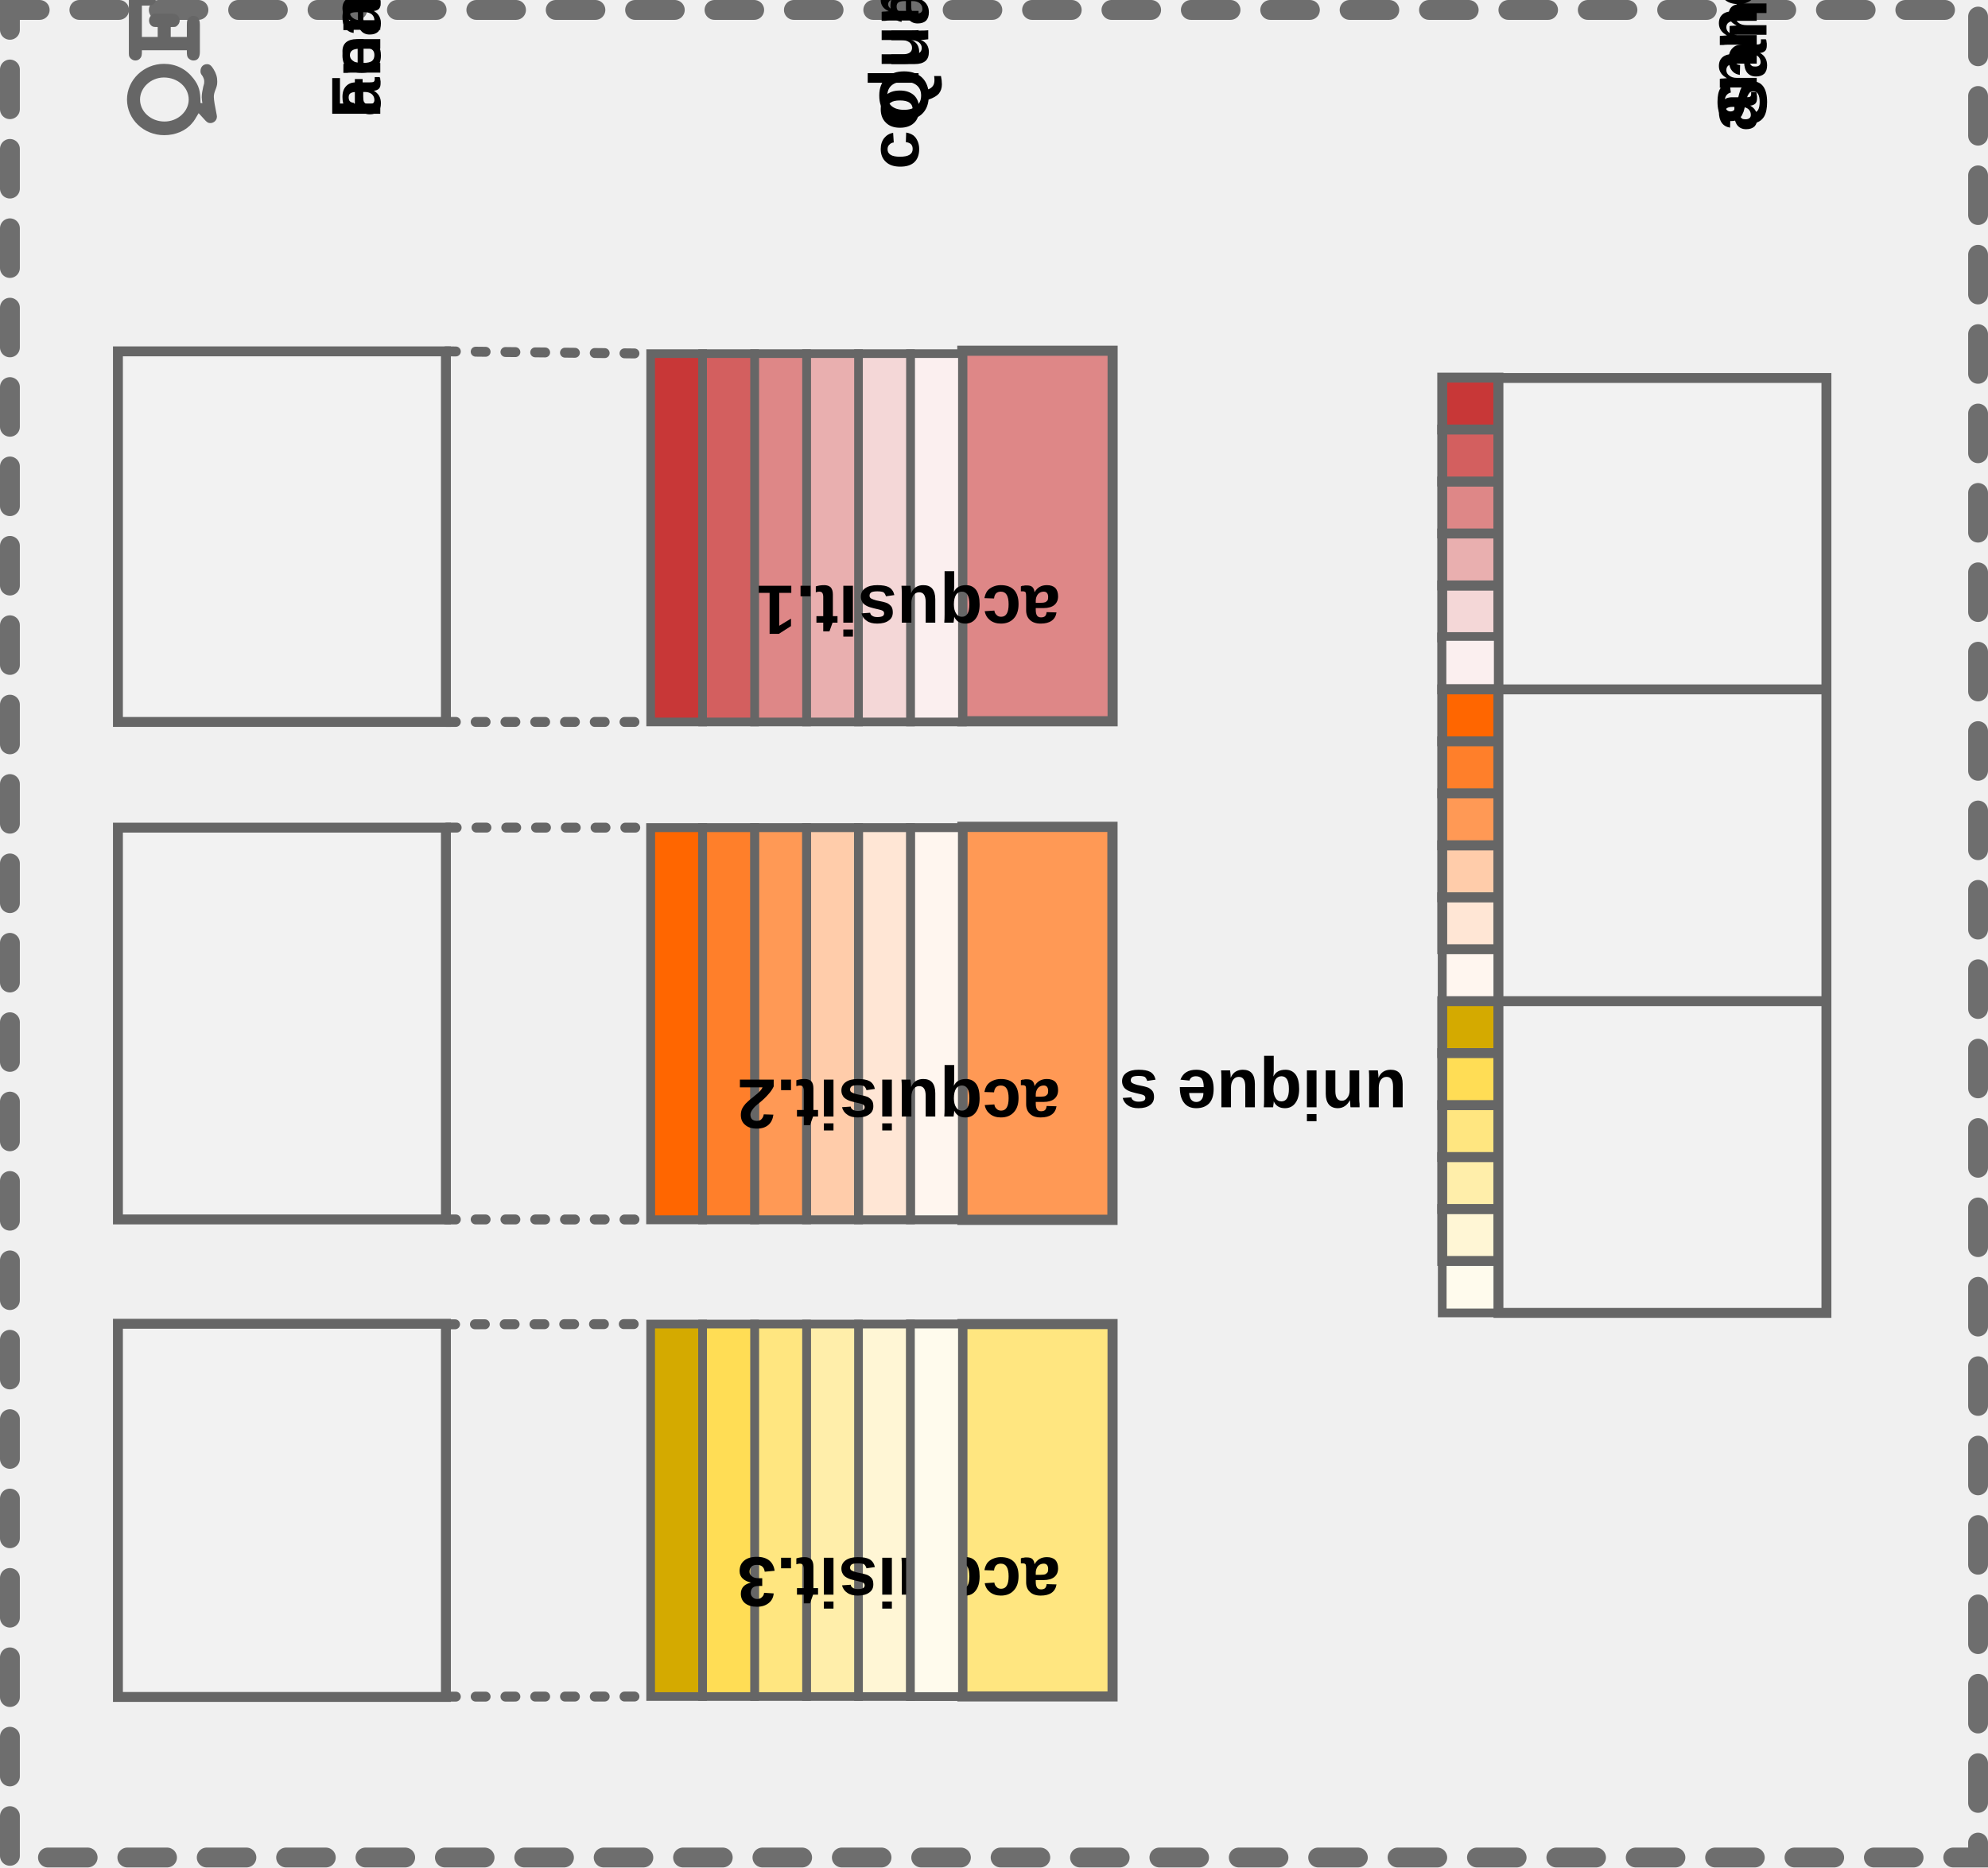
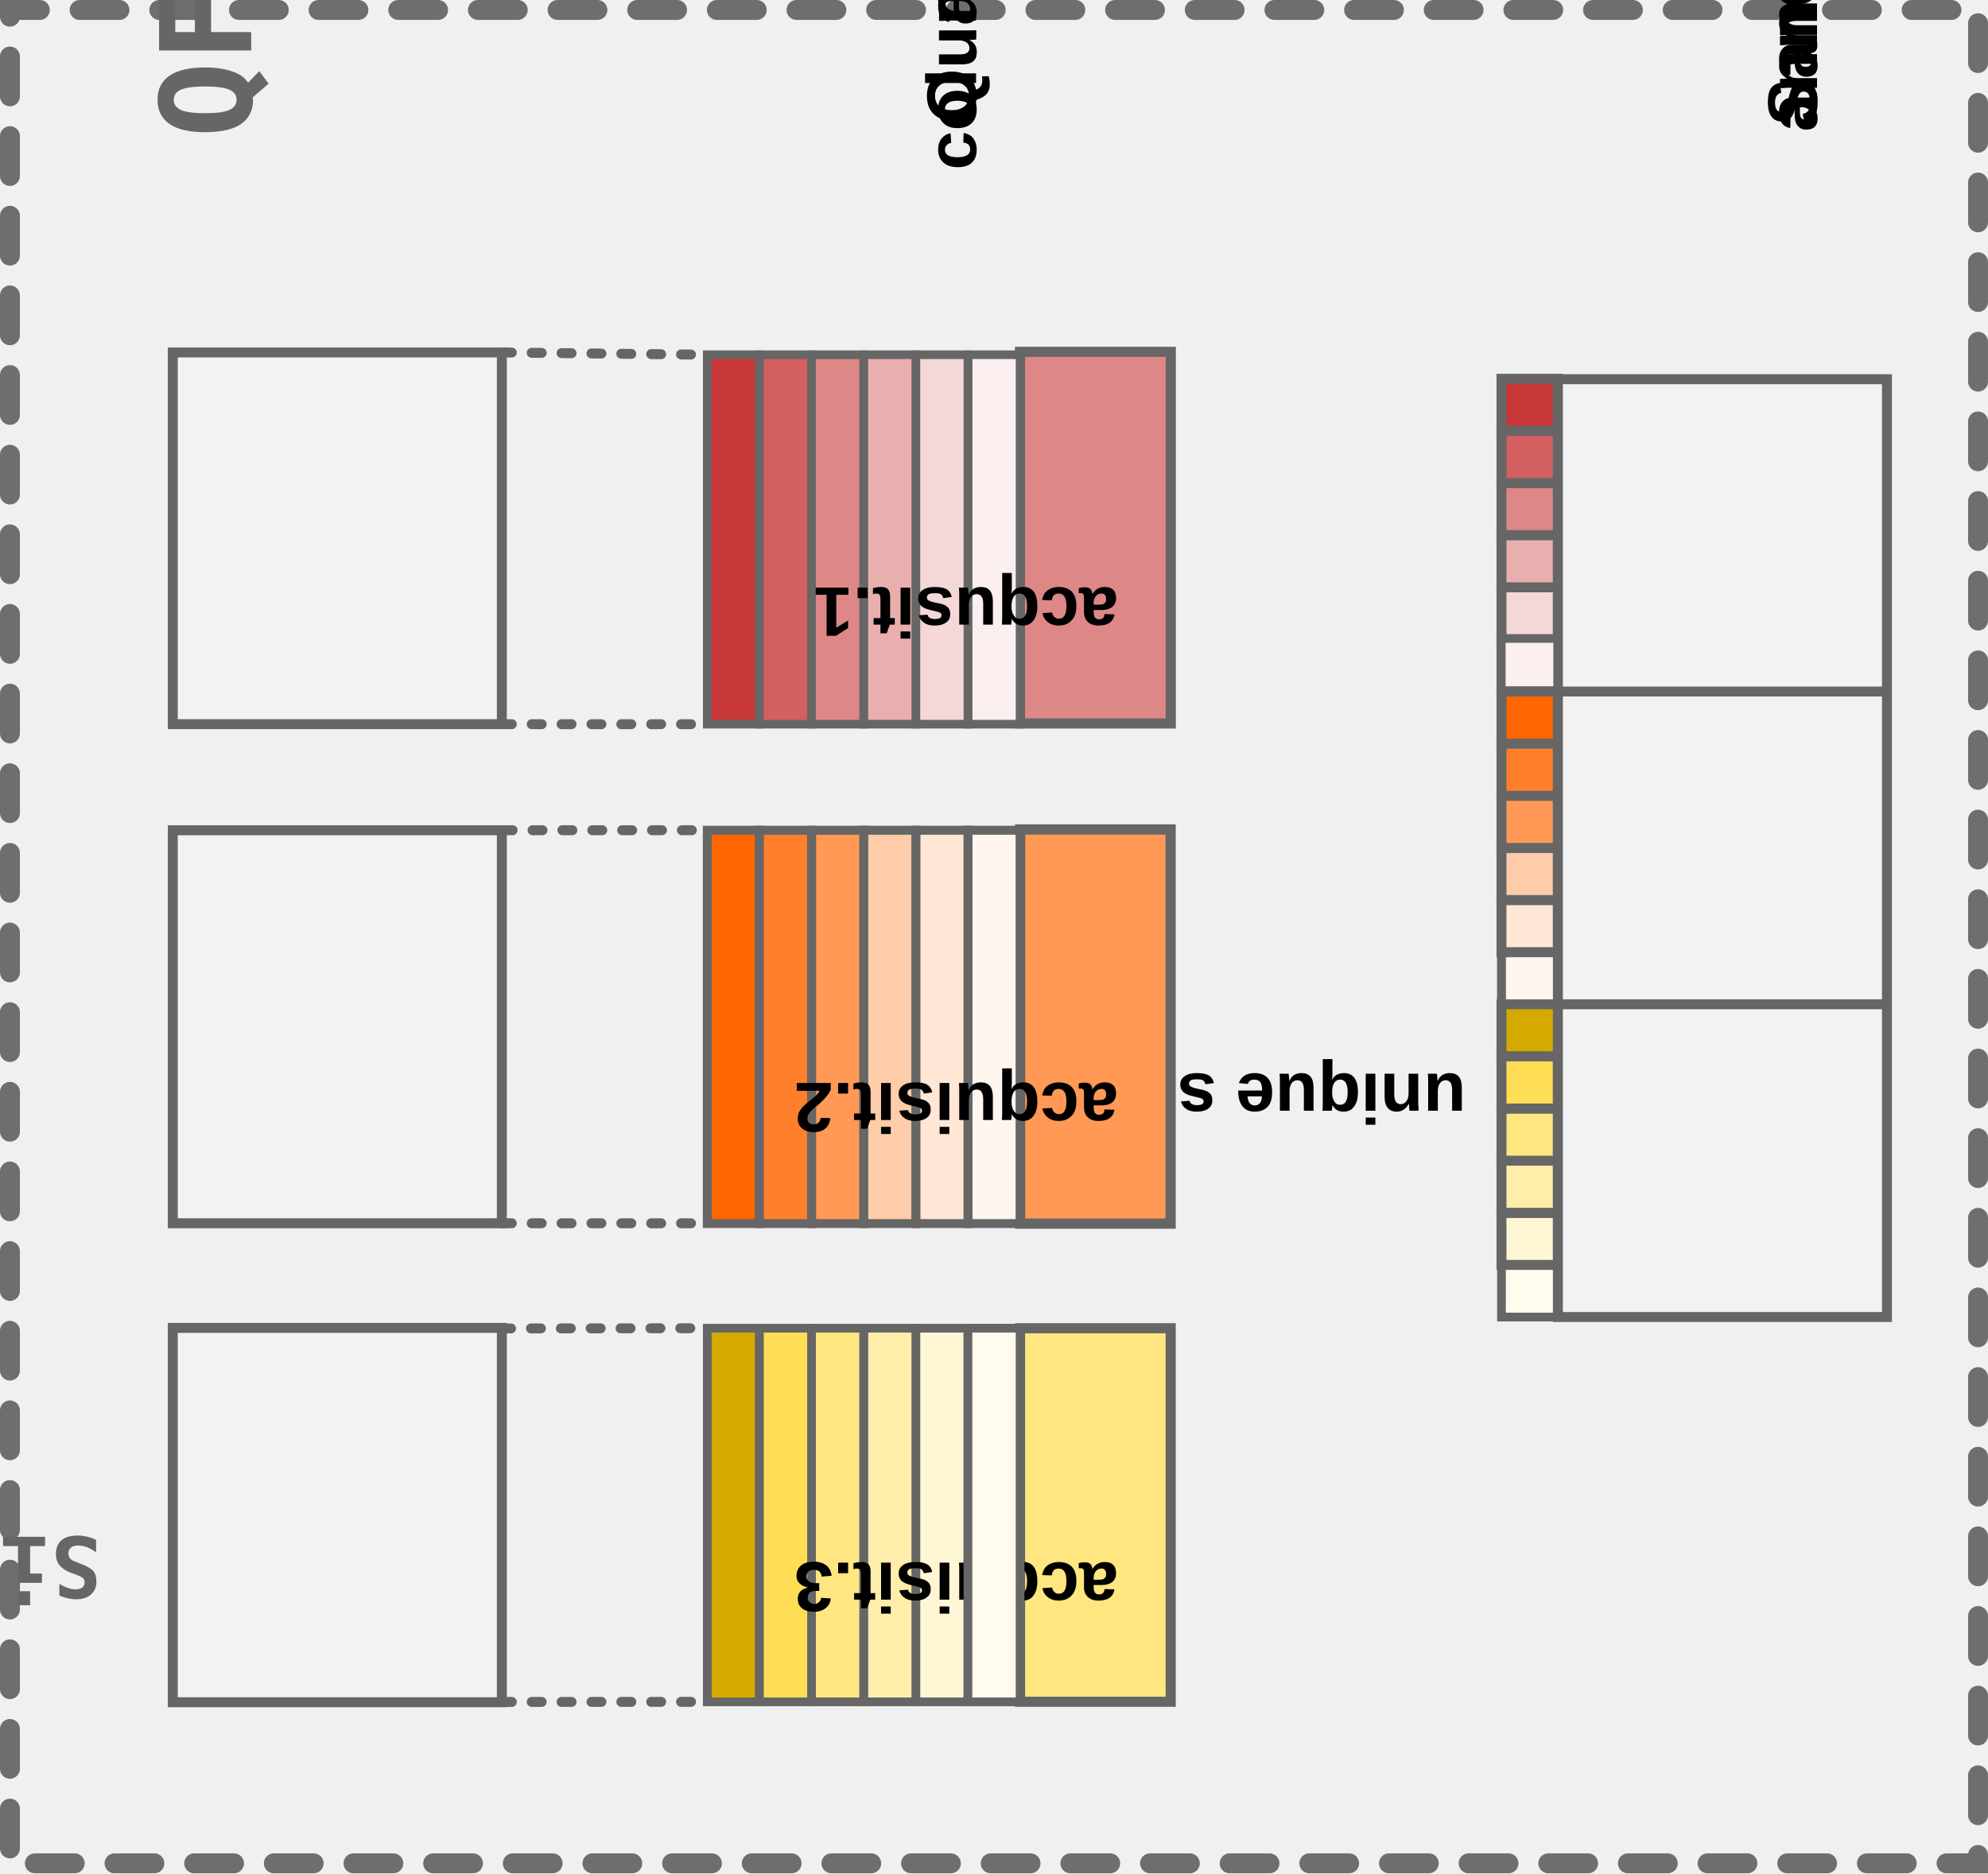
- <svg xmlns="http://www.w3.org/2000/svg" width="100.165mm" height="94.086mm" viewBox="0 0 100.165 94.086" version="1.1" id="svg4463">
+ <svg xmlns="http://www.w3.org/2000/svg" width="99.833mm" height="94.086mm" viewBox="0 0 99.833 94.086" version="1.1" id="svg4463">
  <defs id="defs4457" />
-   <g id="layer1" transform="translate(-128.4253,-112.8106)">
-     <rect style="display:inline;opacity:1;vector-effect:none;fill:none;fill-opacity:1;stroke:#6e6e6e;stroke-width:1;stroke-linecap:round;stroke-linejoin:miter;stroke-miterlimit:4;stroke-dasharray:2, 2;stroke-dashoffset:0.5;stroke-opacity:1" id="rect1626-9" width="99.165" height="93.086" x="128.925" y="113.311" />
+   <g id="layer1" transform="translate(-125.6904,-112.8106)">
+     <rect style="display:inline;opacity:1;vector-effect:none;fill:none;fill-opacity:1;stroke:#6e6e6e;stroke-width:1;stroke-linecap:round;stroke-linejoin:miter;stroke-miterlimit:4;stroke-dasharray:2, 2;stroke-dashoffset:0.5;stroke-opacity:1" id="rect1626-9" width="98.833" height="93.086" x="126.19" y="113.311" />
    <rect style="display:inline;opacity:1;vector-effect:none;fill:#c83737;fill-opacity:1;stroke:#666666;stroke-width:0.5;stroke-linecap:round;stroke-linejoin:miter;stroke-miterlimit:4;stroke-dasharray:none;stroke-dashoffset:0;stroke-opacity:1" id="rect1626-5-33-32" width="2.618" height="2.832" x="131.835" y="-203.924" transform="rotate(90)" />
    <rect style="display:inline;opacity:1;vector-effect:none;fill:none;fill-opacity:1;stroke:#666666;stroke-width:0.5;stroke-linecap:round;stroke-linejoin:miter;stroke-miterlimit:4;stroke-dasharray:none;stroke-dashoffset:0;stroke-opacity:1" id="rect1626-5-33-2-5" width="2.618" height="2.832" x="144.925" y="-203.924" transform="rotate(90)" />
    <rect style="display:inline;opacity:1;vector-effect:none;fill:#f4d7d7;fill-opacity:1;stroke:#666666;stroke-width:0.5;stroke-linecap:round;stroke-linejoin:miter;stroke-miterlimit:4;stroke-dasharray:none;stroke-dashoffset:0;stroke-opacity:1" id="rect1626-5-33-3-13" width="2.618" height="2.832" x="142.307" y="-203.924" transform="rotate(90)" />
    <rect style="display:inline;opacity:1;vector-effect:none;fill:#e9afaf;fill-opacity:1;stroke:#666666;stroke-width:0.5;stroke-linecap:round;stroke-linejoin:miter;stroke-miterlimit:4;stroke-dasharray:none;stroke-dashoffset:0;stroke-opacity:1" id="rect1626-5-33-8-2" width="2.618" height="2.832" x="139.689" y="-203.924" transform="rotate(90)" />
    <rect style="display:inline;opacity:1;vector-effect:none;fill:#de8787;fill-opacity:1;stroke:#666666;stroke-width:0.5;stroke-linecap:round;stroke-linejoin:miter;stroke-miterlimit:4;stroke-dasharray:none;stroke-dashoffset:0;stroke-opacity:1" id="rect1626-5-33-6-60" width="2.618" height="2.832" x="137.071" y="-203.924" transform="rotate(90)" />
    <rect style="display:inline;opacity:1;vector-effect:none;fill:#d35f5f;fill-opacity:1;stroke:#666666;stroke-width:0.5;stroke-linecap:round;stroke-linejoin:miter;stroke-miterlimit:4;stroke-dasharray:none;stroke-dashoffset:0;stroke-opacity:1" id="rect1626-5-33-1-6" width="2.618" height="2.832" x="134.453" y="-203.924" transform="rotate(90)" />
    <rect style="display:inline;opacity:1;vector-effect:none;fill:#ff6600;fill-opacity:1;stroke:#666666;stroke-width:0.5;stroke-linecap:round;stroke-linejoin:miter;stroke-miterlimit:4;stroke-dasharray:none;stroke-dashoffset:0;stroke-opacity:1" id="rect1626-5-33-60-6" width="2.618" height="2.832" x="147.543" y="-203.924" transform="rotate(90)" />
    <rect style="display:inline;opacity:1;vector-effect:none;fill:#fff6ef;fill-opacity:1;stroke:#666666;stroke-width:0.449;stroke-linecap:round;stroke-linejoin:miter;stroke-miterlimit:4;stroke-dasharray:none;stroke-dashoffset:0;stroke-opacity:1" id="rect1626-5-33-2-9-8" width="2.618" height="2.832" x="160.634" y="-203.924" transform="rotate(90)" />
    <rect style="display:inline;opacity:1;vector-effect:none;fill:#ffe6d5;fill-opacity:1;stroke:#666666;stroke-width:0.5;stroke-linecap:round;stroke-linejoin:miter;stroke-miterlimit:4;stroke-dasharray:none;stroke-dashoffset:0;stroke-opacity:1" id="rect1626-5-33-3-1-0" width="2.618" height="2.832" x="158.016" y="-203.924" transform="rotate(90)" />
    <rect style="display:inline;opacity:1;vector-effect:none;fill:#ffccaa;fill-opacity:1;stroke:#666666;stroke-width:0.5;stroke-linecap:round;stroke-linejoin:miter;stroke-miterlimit:4;stroke-dasharray:none;stroke-dashoffset:0;stroke-opacity:1" id="rect1626-5-33-8-9-8" width="2.618" height="2.832" x="155.398" y="-203.924" transform="rotate(90)" />
    <rect style="display:inline;opacity:1;vector-effect:none;fill:#ff9955;fill-opacity:1;stroke:#666666;stroke-width:0.5;stroke-linecap:round;stroke-linejoin:miter;stroke-miterlimit:4;stroke-dasharray:none;stroke-dashoffset:0;stroke-opacity:1" id="rect1626-5-33-6-1-67" width="2.618" height="2.832" x="152.78" y="-203.924" transform="rotate(90)" />
    <rect style="display:inline;opacity:1;vector-effect:none;fill:#ff7f2a;fill-opacity:1;stroke:#666666;stroke-width:0.5;stroke-linecap:round;stroke-linejoin:miter;stroke-miterlimit:4;stroke-dasharray:none;stroke-dashoffset:0;stroke-opacity:1" id="rect1626-5-33-1-5-54" width="2.618" height="2.832" x="150.161" y="-203.924" transform="rotate(90)" />
    <rect style="display:inline;opacity:1;vector-effect:none;fill:#d4aa00;fill-opacity:1;stroke:#666666;stroke-width:0.5;stroke-linecap:round;stroke-linejoin:miter;stroke-miterlimit:4;stroke-dasharray:none;stroke-dashoffset:0;stroke-opacity:1" id="rect1626-5-33-60-0-6" width="2.618" height="2.832" x="163.252" y="-203.924" transform="rotate(90)" />
    <rect style="display:inline;opacity:1;vector-effect:none;fill:#fffbed;fill-opacity:1;stroke:#666666;stroke-width:0.437;stroke-linecap:round;stroke-linejoin:miter;stroke-miterlimit:4;stroke-dasharray:none;stroke-dashoffset:0;stroke-opacity:1" id="rect1626-5-33-2-9-9-0" width="2.618" height="2.832" x="176.342" y="-203.924" transform="rotate(90)" />
    <rect style="display:inline;opacity:1;vector-effect:none;fill:#fff6d5;fill-opacity:1;stroke:#666666;stroke-width:0.5;stroke-linecap:round;stroke-linejoin:miter;stroke-miterlimit:4;stroke-dasharray:none;stroke-dashoffset:0;stroke-opacity:1" id="rect1626-5-33-3-1-4-5" width="2.618" height="2.832" x="173.724" y="-203.924" transform="rotate(90)" />
    <rect style="display:inline;opacity:1;vector-effect:none;fill:#ffeeaa;fill-opacity:1;stroke:#666666;stroke-width:0.5;stroke-linecap:round;stroke-linejoin:miter;stroke-miterlimit:4;stroke-dasharray:none;stroke-dashoffset:0;stroke-opacity:1" id="rect1626-5-33-8-9-9-5" width="2.618" height="2.832" x="171.106" y="-203.924" transform="rotate(90)" />
    <rect style="display:inline;opacity:1;vector-effect:none;fill:#ffe680;fill-opacity:1;stroke:#666666;stroke-width:0.5;stroke-linecap:round;stroke-linejoin:miter;stroke-miterlimit:4;stroke-dasharray:none;stroke-dashoffset:0;stroke-opacity:1" id="rect1626-5-33-6-1-6-39" width="2.618" height="2.832" x="168.488" y="-203.924" transform="rotate(90)" />
    <rect style="display:inline;opacity:1;vector-effect:none;fill:#ffdd55;fill-opacity:1;stroke:#666666;stroke-width:0.5;stroke-linecap:round;stroke-linejoin:miter;stroke-miterlimit:4;stroke-dasharray:none;stroke-dashoffset:0;stroke-opacity:1" id="rect1626-5-33-1-5-8-1" width="2.618" height="2.832" x="165.87" y="-203.924" transform="rotate(90)" />
    <rect style="display:inline;opacity:1;vector-effect:none;fill:#f2f2f2;fill-opacity:1;stroke:#666666;stroke-width:0.5;stroke-linecap:round;stroke-linejoin:miter;stroke-miterlimit:4;stroke-dasharray:none;stroke-dashoffset:0;stroke-opacity:1" id="rect1626-5-5" width="16.525" height="47.104" x="203.924" y="131.855" />
    <text xml:space="preserve" style="font-style:normal;font-variant:normal;font-weight:normal;font-stretch:normal;font-size:1.411px;line-height:1.25;font-family:Arial;-inkscape-font-specification:'Arial, Normal';font-variant-ligatures:normal;font-variant-caps:normal;font-variant-numeric:normal;font-feature-settings:normal;text-align:start;letter-spacing:0px;word-spacing:0px;writing-mode:vertical-lr;text-anchor:start;display:inline;fill:#000000;fill-opacity:1;stroke:none;stroke-width:0.265" x="211.773" y="126.684" id="text2002-4-6-9">
-       <tspan x="212.262" y="126.684" style="font-weight:bold;font-size:3.528px;line-height:1;text-align:center;writing-mode:lr-tb;text-anchor:middle;stroke-width:0.265" id="tspan2008-1-9-6">Sample </tspan>
+       <tspan x="211.773" y="126.684" style="font-weight:bold;font-size:3.528px;line-height:1;text-align:center;writing-mode:lr-tb;text-anchor:middle;stroke-width:0.265" id="tspan2008-1-9-6">Sample </tspan>
      <tspan x="211.773" y="130.212" style="font-weight:bold;font-size:3.528px;line-height:1;text-align:center;writing-mode:lr-tb;text-anchor:middle;stroke-width:0.265" id="tspan2603">annotations</tspan>
    </text>
    <text xml:space="preserve" style="font-style:normal;font-variant:normal;font-weight:normal;font-stretch:normal;font-size:1.411px;line-height:1.25;font-family:Arial;-inkscape-font-specification:'Arial, Normal';font-variant-ligatures:normal;font-variant-caps:normal;font-variant-numeric:normal;font-feature-settings:normal;text-align:start;letter-spacing:0px;word-spacing:0px;writing-mode:vertical-lr;text-anchor:start;display:inline;fill:#000000;fill-opacity:1;stroke:none;stroke-width:0.265" x="-171.906" y="199.315" id="text2002-4-6-9-7" transform="rotate(-90)">
      <tspan x="-171.906" y="199.315" style="font-weight:bold;font-size:3.528px;line-height:1;text-align:start;writing-mode:lr-tb;text-anchor:start;stroke-width:0.265" id="tspan2008-1-9-6-4">unique sample IDs</tspan>
    </text>
-     <text xml:space="preserve" style="font-style:normal;font-variant:normal;font-weight:normal;font-stretch:normal;font-size:1.411px;line-height:1.25;font-family:Arial;-inkscape-font-specification:'Arial, Normal';font-variant-ligatures:normal;font-variant-caps:normal;font-variant-numeric:normal;font-feature-settings:normal;text-align:start;letter-spacing:0px;word-spacing:0px;writing-mode:vertical-lr;text-anchor:start;display:inline;fill:#666666;fill-opacity:1;stroke:none;stroke-width:0.265" x="131.493" y="119.73" id="text2002-5-9-5">
-       <tspan x="131.493" y="119.73" style="font-style:normal;font-variant:normal;font-weight:bold;font-stretch:normal;font-size:6.35px;line-height:1;font-family:Courier;-inkscape-font-specification:'Courier Bold';text-align:start;writing-mode:lr-tb;text-anchor:start;fill:#666666;stroke-width:0.265" id="tspan2075-14-8">QFeatures</tspan>
+     <text xml:space="preserve" style="font-style:normal;font-variant:normal;font-weight:normal;font-stretch:normal;font-size:1.411px;line-height:1.25;font-family:Arial;-inkscape-font-specification:'Arial, Normal';font-variant-ligatures:normal;font-variant-caps:normal;font-variant-numeric:normal;font-feature-settings:normal;text-align:start;letter-spacing:0px;word-spacing:0px;writing-mode:vertical-lr;text-anchor:start;display:inline;fill:#666666;fill-opacity:1;stroke:none;stroke-width:0.265" x="128.318" y="119.73" id="text2002-5-9-5">
+       <tspan x="128.318" y="119.73" style="font-style:normal;font-variant:normal;font-weight:bold;font-stretch:normal;font-size:6.35px;line-height:1;font-family:monospace;-inkscape-font-specification:'monospace Bold';text-align:start;writing-mode:lr-tb;text-anchor:start;fill:#666666;stroke-width:0.265" id="tspan2075-14-8">QFeatures</tspan>
+     </text>
+     <text xml:space="preserve" style="font-style:normal;font-variant:normal;font-weight:normal;font-stretch:normal;font-size:4.233px;line-height:1.25;font-family:Arial;-inkscape-font-specification:'Arial, Normal';font-variant-ligatures:normal;font-variant-caps:normal;font-variant-numeric:normal;font-feature-settings:normal;text-align:start;letter-spacing:0px;word-spacing:0px;writing-mode:vertical-lr;text-anchor:start;display:inline;fill:#666666;fill-opacity:1;stroke:none;stroke-width:0.265" x="-197.32" y="130.795" id="text2002-5-9-5-0" transform="rotate(-90)">
+       <tspan x="-197.32" y="130.795" style="font-style:normal;font-variant:normal;font-weight:bold;font-stretch:normal;font-size:4.233px;line-height:1;font-family:monospace;-inkscape-font-specification:monospace;text-align:start;writing-mode:lr-tb;text-anchor:start;fill:#666666;stroke-width:0.265" id="tspan2075-14-8-9">SingleCellExperiment sets</tspan>
    </text>
    <rect style="display:inline;opacity:1;vector-effect:none;fill:#fbefef;fill-opacity:1;stroke:#666666;stroke-width:0.435;stroke-linecap:round;stroke-linejoin:miter;stroke-miterlimit:4;stroke-dasharray:none;stroke-dashoffset:0;stroke-opacity:1" id="rect1626-5-33-3-13-1" width="2.618" height="2.832" x="144.879" y="-203.913" transform="rotate(90)" />
    <path style="display:inline;opacity:1;vector-effect:none;fill:#ffffff;fill-opacity:1;stroke:#666666;stroke-width:0.5;stroke-linecap:round;stroke-linejoin:miter;stroke-miterlimit:4;stroke-dasharray:none;stroke-dashoffset:0;stroke-opacity:1" d="m 203.924,147.543 16.43,3e-5" id="path5961-6-9" />
    <path style="display:inline;opacity:1;vector-effect:none;fill:#ffffff;fill-opacity:1;stroke:#666666;stroke-width:0.5;stroke-linecap:round;stroke-linejoin:miter;stroke-miterlimit:4;stroke-dasharray:none;stroke-dashoffset:0;stroke-opacity:1" d="m 203.924,163.252 16.43,3e-5" id="path5961-6-9-9" />
    <text xml:space="preserve" style="font-style:normal;font-variant:normal;font-weight:normal;font-stretch:normal;font-size:1.411px;line-height:1.25;font-family:Arial;-inkscape-font-specification:'Arial, Normal';font-variant-ligatures:normal;font-variant-caps:normal;font-variant-numeric:normal;font-feature-settings:normal;text-align:center;letter-spacing:0px;word-spacing:0px;writing-mode:vertical-lr;text-anchor:middle;display:inline;fill:#000000;fill-opacity:1;stroke:none;stroke-width:0.265" x="142.421" y="125.936" id="text2002-5">
-       <tspan x="142.421" y="125.936" style="font-weight:bold;font-size:3.528px;line-height:1;text-align:center;writing-mode:lr-tb;text-anchor:middle;stroke-width:0.265" id="tspan2008-6">Feature</tspan>
-       <tspan x="142.421" y="129.464" style="font-weight:bold;font-size:3.528px;line-height:1;text-align:center;writing-mode:lr-tb;text-anchor:middle;stroke-width:0.265" id="tspan2075">annotations</tspan>
+       <tspan x="142.421" y="125.936" style="font-weight:bold;font-size:3.528px;line-height:1;text-align:center;writing-mode:lr-tb;text-anchor:middle;stroke-width:0.265" id="tspan2075" />
    </text>
    <text xml:space="preserve" style="font-style:normal;font-variant:normal;font-weight:normal;font-stretch:normal;font-size:1.411px;line-height:1.25;font-family:Arial;-inkscape-font-specification:'Arial, Normal';font-variant-ligatures:normal;font-variant-caps:normal;font-variant-numeric:normal;font-feature-settings:normal;text-align:center;letter-spacing:0px;word-spacing:0px;writing-mode:vertical-lr;text-anchor:middle;display:inline;fill:#000000;fill-opacity:1;stroke:none;stroke-width:0.265" x="169.54" y="125.863" id="text2002-4">
-       <tspan x="170.03" y="125.863" style="font-weight:bold;font-size:3.528px;line-height:1;text-align:center;writing-mode:lr-tb;text-anchor:middle;stroke-width:0.265" id="tspan2004-0">Quant. </tspan>
+       <tspan x="169.54" y="125.863" style="font-weight:bold;font-size:3.528px;line-height:1;text-align:center;writing-mode:lr-tb;text-anchor:middle;stroke-width:0.265" id="tspan2004-0">Quant. </tspan>
      <tspan x="169.54" y="129.391" style="font-weight:bold;font-size:3.528px;line-height:1;text-align:center;writing-mode:lr-tb;text-anchor:middle;stroke-width:0.265" id="tspan2008-1">columns</tspan>
    </text>
    <g id="g5253" transform="translate(2.916282,3.536937)">
      <rect y="175.984" x="158.292" height="18.765" width="2.618" id="rect1626-5-33-60-0-4" style="display:inline;opacity:1;vector-effect:none;fill:#d4aa00;fill-opacity:1;stroke:#666666;stroke-width:0.437;stroke-linecap:round;stroke-linejoin:miter;stroke-miterlimit:4;stroke-dasharray:none;stroke-dashoffset:0;stroke-opacity:1" />
      <rect y="175.984" x="171.382" height="18.765" width="2.618" id="rect1626-5-33-2-9-9-8" style="display:inline;opacity:1;vector-effect:none;fill:none;fill-opacity:1;stroke:#666666;stroke-width:0.437;stroke-linecap:round;stroke-linejoin:miter;stroke-miterlimit:4;stroke-dasharray:none;stroke-dashoffset:0;stroke-opacity:1" />
      <rect y="175.984" x="168.764" height="18.765" width="2.618" id="rect1626-5-33-3-1-4-0" style="display:inline;opacity:1;vector-effect:none;fill:#fff6d5;fill-opacity:1;stroke:#666666;stroke-width:0.437;stroke-linecap:round;stroke-linejoin:miter;stroke-miterlimit:4;stroke-dasharray:none;stroke-dashoffset:0;stroke-opacity:1" />
      <rect y="175.984" x="166.146" height="18.765" width="2.618" id="rect1626-5-33-8-9-9-6" style="display:inline;opacity:1;vector-effect:none;fill:#ffeeaa;fill-opacity:1;stroke:#666666;stroke-width:0.437;stroke-linecap:round;stroke-linejoin:miter;stroke-miterlimit:4;stroke-dasharray:none;stroke-dashoffset:0;stroke-opacity:1" />
      <rect y="175.984" x="163.528" height="18.765" width="2.618" id="rect1626-5-33-6-1-6-2" style="display:inline;opacity:1;vector-effect:none;fill:#ffe680;fill-opacity:1;stroke:#666666;stroke-width:0.437;stroke-linecap:round;stroke-linejoin:miter;stroke-miterlimit:4;stroke-dasharray:none;stroke-dashoffset:0;stroke-opacity:1" />
      <rect y="175.984" x="160.91" height="18.765" width="2.618" id="rect1626-5-33-1-5-8-6" style="display:inline;opacity:1;vector-effect:none;fill:#ffdd55;fill-opacity:1;stroke:#666666;stroke-width:0.437;stroke-linecap:round;stroke-linejoin:miter;stroke-miterlimit:4;stroke-dasharray:none;stroke-dashoffset:0;stroke-opacity:1" />
      <rect y="175.984" x="174" height="18.761" width="7.565" id="rect1626-4-7" style="display:inline;opacity:1;vector-effect:none;fill:#ffe680;fill-opacity:1;stroke:#666666;stroke-width:0.508;stroke-linecap:round;stroke-linejoin:miter;stroke-miterlimit:4;stroke-dasharray:none;stroke-dashoffset:0;stroke-opacity:1" />
      <text transform="rotate(-90)" id="text2002-4-6-90-5-8" y="178.929" x="-192.925" style="font-style:normal;font-variant:normal;font-weight:normal;font-stretch:normal;font-size:1.411px;line-height:1.25;font-family:Arial;-inkscape-font-specification:'Arial, Normal';font-variant-ligatures:normal;font-variant-caps:normal;font-variant-numeric:normal;font-feature-settings:normal;text-align:start;letter-spacing:0px;word-spacing:0px;writing-mode:vertical-lr;text-anchor:start;display:inline;fill:#000000;fill-opacity:1;stroke:none;stroke-width:0.265" xml:space="preserve">
        <tspan id="tspan2597-9-6-8" style="font-weight:bold;font-size:3.528px;line-height:1;text-align:start;writing-mode:lr-tb;text-anchor:start;stroke-width:0.265" y="178.929" x="-192.925">acquisit.3</tspan>
      </text>
      <rect y="175.984" x="171.382" height="18.765" width="2.618" id="rect1626-5-33-3-1-4-0-7" style="display:inline;opacity:1;vector-effect:none;fill:#fffbed;fill-opacity:1;stroke:#666666;stroke-width:0.437;stroke-linecap:round;stroke-linejoin:miter;stroke-miterlimit:4;stroke-dasharray:none;stroke-dashoffset:0;stroke-opacity:1" />
      <path id="path4402" d="m 147.938,175.996 10.354,-0.012" style="opacity:1;vector-effect:none;fill:#f2f2f2;fill-opacity:1;stroke:#666666;stroke-width:0.5;stroke-linecap:round;stroke-linejoin:miter;stroke-miterlimit:4;stroke-dasharray:0.5, 1;stroke-dashoffset:0;stroke-opacity:1" />
      <path id="path4404" d="m 147.976,194.755 10.316,-0.006" style="opacity:1;vector-effect:none;fill:#f2f2f2;fill-opacity:1;stroke:#666666;stroke-width:0.5;stroke-linecap:round;stroke-linejoin:miter;stroke-miterlimit:4;stroke-dasharray:0.5, 1;stroke-dashoffset:0;stroke-opacity:1" />
      <rect y="175.968" x="131.451" height="18.803" width="16.525" id="rect1626-8-3" style="display:inline;opacity:1;vector-effect:none;fill:#f2f2f2;fill-opacity:1;stroke:#666666;stroke-width:0.5;stroke-linecap:round;stroke-linejoin:miter;stroke-miterlimit:4;stroke-dasharray:none;stroke-dashoffset:0;stroke-opacity:1" />
    </g>
    <g transform="translate(2.916282,0.3619367)" id="g5238">
      <rect y="130.151" x="131.451" height="18.67" width="16.525" id="rect1626" style="display:inline;opacity:1;vector-effect:none;fill:#f2f2f2;fill-opacity:1;stroke:#666666;stroke-width:0.5;stroke-linecap:round;stroke-linejoin:miter;stroke-miterlimit:4;stroke-dasharray:none;stroke-dashoffset:0;stroke-opacity:1" />
      <rect y="130.119" x="173.995" height="18.668" width="7.573" id="rect1626-4-7-3" style="display:inline;opacity:1;vector-effect:none;fill:#de8787;fill-opacity:1;stroke:#666666;stroke-width:0.509;stroke-linecap:round;stroke-linejoin:miter;stroke-miterlimit:4;stroke-dasharray:none;stroke-dashoffset:0;stroke-opacity:1" />
      <rect y="130.266" x="158.292" height="18.555" width="2.618" id="rect1626-5-33-17" style="display:inline;opacity:1;vector-effect:none;fill:#c83737;fill-opacity:1;stroke:#666666;stroke-width:0.435;stroke-linecap:round;stroke-linejoin:miter;stroke-miterlimit:4;stroke-dasharray:none;stroke-dashoffset:0;stroke-opacity:1" />
      <rect y="130.266" x="171.382" height="18.555" width="2.618" id="rect1626-5-33-2-7" style="display:inline;opacity:1;vector-effect:none;fill:#fbefef;fill-opacity:1;stroke:#666666;stroke-width:0.435;stroke-linecap:round;stroke-linejoin:miter;stroke-miterlimit:4;stroke-dasharray:none;stroke-dashoffset:0;stroke-opacity:1" />
      <rect y="130.266" x="168.764" height="18.555" width="2.618" id="rect1626-5-33-3-8" style="display:inline;opacity:1;vector-effect:none;fill:#f4d7d7;fill-opacity:1;stroke:#666666;stroke-width:0.435;stroke-linecap:round;stroke-linejoin:miter;stroke-miterlimit:4;stroke-dasharray:none;stroke-dashoffset:0;stroke-opacity:1" />
      <rect y="130.266" x="166.146" height="18.555" width="2.618" id="rect1626-5-33-8-0" style="display:inline;opacity:1;vector-effect:none;fill:#e9afaf;fill-opacity:1;stroke:#666666;stroke-width:0.435;stroke-linecap:round;stroke-linejoin:miter;stroke-miterlimit:4;stroke-dasharray:none;stroke-dashoffset:0;stroke-opacity:1" />
      <rect y="130.266" x="163.528" height="18.555" width="2.618" id="rect1626-5-33-6-8" style="display:inline;opacity:1;vector-effect:none;fill:#de8787;fill-opacity:1;stroke:#666666;stroke-width:0.435;stroke-linecap:round;stroke-linejoin:miter;stroke-miterlimit:4;stroke-dasharray:none;stroke-dashoffset:0;stroke-opacity:1" />
      <rect y="130.266" x="160.91" height="18.555" width="2.618" id="rect1626-5-33-1-9" style="display:inline;opacity:1;vector-effect:none;fill:#d35f5f;fill-opacity:1;stroke:#666666;stroke-width:0.435;stroke-linecap:round;stroke-linejoin:miter;stroke-miterlimit:4;stroke-dasharray:none;stroke-dashoffset:0;stroke-opacity:1" />
      <text transform="rotate(-90)" id="text2002-4-6-5-5" y="178.929" x="-147.128" style="font-style:normal;font-variant:normal;font-weight:normal;font-stretch:normal;font-size:1.411px;line-height:1.25;font-family:Arial;-inkscape-font-specification:'Arial, Normal';font-variant-ligatures:normal;font-variant-caps:normal;font-variant-numeric:normal;font-feature-settings:normal;text-align:start;letter-spacing:0px;word-spacing:0px;writing-mode:vertical-lr;text-anchor:start;display:inline;fill:#000000;fill-opacity:1;stroke:none;stroke-width:0.265" xml:space="preserve">
        <tspan id="tspan2597-8-6" style="font-weight:bold;font-size:3.528px;line-height:1;text-align:start;writing-mode:lr-tb;text-anchor:start;stroke-width:0.265" y="178.929" x="-147.128">acqusit.1</tspan>
      </text>
      <path id="path4398" d="m 147.976,130.151 10.316,0.114" style="opacity:1;vector-effect:none;fill:#f2f2f2;fill-opacity:1;stroke:#666666;stroke-width:0.5;stroke-linecap:round;stroke-linejoin:miter;stroke-miterlimit:4;stroke-dasharray:0.5, 1;stroke-dashoffset:0;stroke-opacity:1" />
      <path id="path4400-4" d="m 147.976,148.821 10.275,0.002" style="opacity:1;vector-effect:none;fill:#f2f2f2;fill-opacity:1;stroke:#666666;stroke-width:0.5;stroke-linecap:round;stroke-linejoin:miter;stroke-miterlimit:4;stroke-dasharray:0.5, 1;stroke-dashoffset:0;stroke-opacity:1" />
    </g>
    <g id="g5224" transform="translate(2.916282,1.985635)">
      <rect y="152.484" x="174.003" height="19.797" width="7.557" id="rect1626-4-7-8" style="display:inline;opacity:1;vector-effect:none;fill:#ff9955;fill-opacity:1;stroke:#666666;stroke-width:0.516;stroke-linecap:round;stroke-linejoin:miter;stroke-miterlimit:4;stroke-dasharray:none;stroke-dashoffset:0;stroke-opacity:1" />
      <rect y="152.524" x="158.292" height="19.756" width="2.618" id="rect1626-5-33-60-8" style="display:inline;opacity:1;vector-effect:none;fill:#ff6600;fill-opacity:1;stroke:#666666;stroke-width:0.449;stroke-linecap:round;stroke-linejoin:miter;stroke-miterlimit:4;stroke-dasharray:none;stroke-dashoffset:0;stroke-opacity:1" />
      <rect y="152.524" x="171.382" height="19.756" width="2.618" id="rect1626-5-33-2-9-3" style="display:inline;opacity:1;vector-effect:none;fill:#fff6ef;fill-opacity:1;stroke:#666666;stroke-width:0.449;stroke-linecap:round;stroke-linejoin:miter;stroke-miterlimit:4;stroke-dasharray:none;stroke-dashoffset:0;stroke-opacity:1" />
      <rect y="152.524" x="168.764" height="19.756" width="2.618" id="rect1626-5-33-3-1-9" style="display:inline;opacity:1;vector-effect:none;fill:#ffe6d5;fill-opacity:1;stroke:#666666;stroke-width:0.449;stroke-linecap:round;stroke-linejoin:miter;stroke-miterlimit:4;stroke-dasharray:none;stroke-dashoffset:0;stroke-opacity:1" />
      <rect y="152.524" x="166.146" height="19.756" width="2.618" id="rect1626-5-33-8-9-7" style="display:inline;opacity:1;vector-effect:none;fill:#ffccaa;fill-opacity:1;stroke:#666666;stroke-width:0.449;stroke-linecap:round;stroke-linejoin:miter;stroke-miterlimit:4;stroke-dasharray:none;stroke-dashoffset:0;stroke-opacity:1" />
      <rect y="152.524" x="163.528" height="19.756" width="2.618" id="rect1626-5-33-6-1-2" style="display:inline;opacity:1;vector-effect:none;fill:#ff9955;fill-opacity:1;stroke:#666666;stroke-width:0.449;stroke-linecap:round;stroke-linejoin:miter;stroke-miterlimit:4;stroke-dasharray:none;stroke-dashoffset:0;stroke-opacity:1" />
      <rect y="152.524" x="160.91" height="19.756" width="2.618" id="rect1626-5-33-1-5-50" style="display:inline;opacity:1;vector-effect:none;fill:#ff7f2a;fill-opacity:1;stroke:#666666;stroke-width:0.449;stroke-linecap:round;stroke-linejoin:miter;stroke-miterlimit:4;stroke-dasharray:none;stroke-dashoffset:0;stroke-opacity:1" />
      <text transform="rotate(-90)" id="text2002-4-6-4-8-8" y="178.929" x="-170.384" style="font-style:normal;font-variant:normal;font-weight:normal;font-stretch:normal;font-size:1.411px;line-height:1.25;font-family:Arial;-inkscape-font-specification:'Arial, Normal';font-variant-ligatures:normal;font-variant-caps:normal;font-variant-numeric:normal;font-feature-settings:normal;text-align:start;letter-spacing:0px;word-spacing:0px;writing-mode:vertical-lr;text-anchor:start;display:inline;fill:#000000;fill-opacity:1;stroke:none;stroke-width:0.265" xml:space="preserve">
        <tspan id="tspan2597-1-4-4" style="font-weight:bold;font-size:3.528px;line-height:1;text-align:start;writing-mode:lr-tb;text-anchor:start;stroke-width:0.265" y="178.929" x="-170.384">acquisit.2</tspan>
      </text>
      <path id="path4400" d="m 148.017,152.522 10.275,0.002" style="opacity:1;vector-effect:none;fill:#f2f2f2;fill-opacity:1;stroke:#666666;stroke-width:0.5;stroke-linecap:round;stroke-linejoin:miter;stroke-miterlimit:4;stroke-dasharray:0.5, 1;stroke-dashoffset:0;stroke-opacity:1" />
      <rect y="152.525" x="131.451" height="19.739" width="16.525" id="rect1626-8" style="display:inline;opacity:1;vector-effect:none;fill:#f2f2f2;fill-opacity:1;stroke:#666666;stroke-width:0.5;stroke-linecap:round;stroke-linejoin:miter;stroke-miterlimit:4;stroke-dasharray:none;stroke-dashoffset:0;stroke-opacity:1" />
      <path id="path4400-1" d="m 147.976,172.264 10.275,0.002" style="opacity:1;vector-effect:none;fill:#f2f2f2;fill-opacity:1;stroke:#666666;stroke-width:0.5;stroke-linecap:round;stroke-linejoin:miter;stroke-miterlimit:4;stroke-dasharray:0.5, 1;stroke-dashoffset:0;stroke-opacity:1" />
    </g>
  </g>
</svg>
